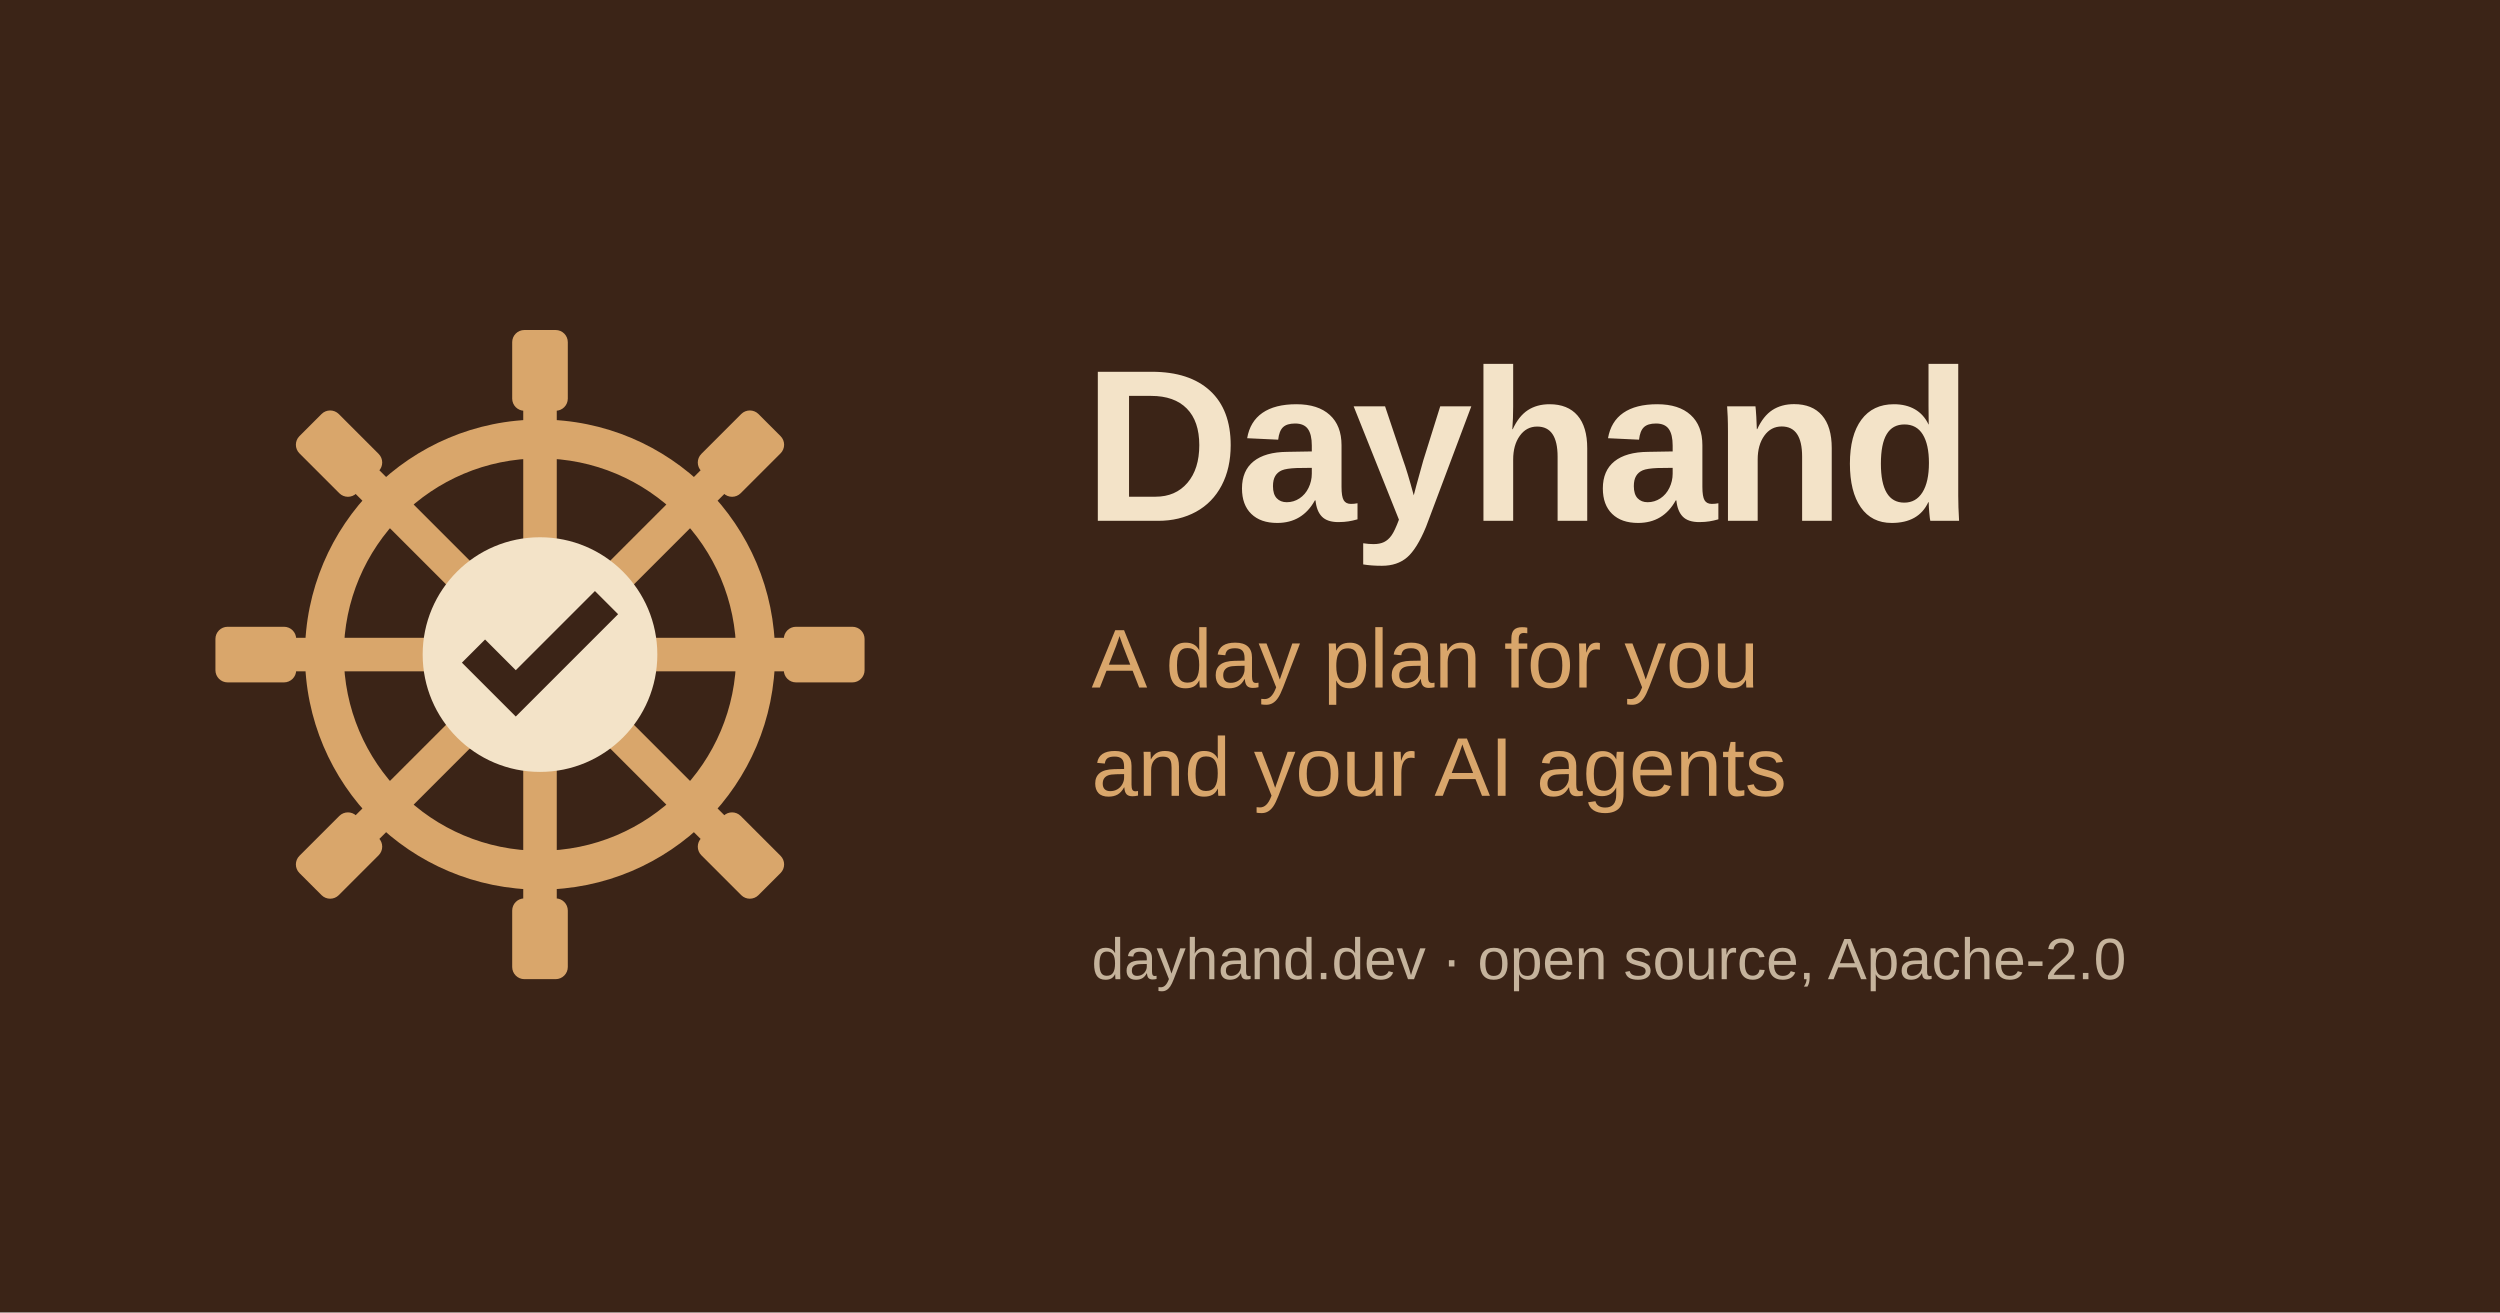
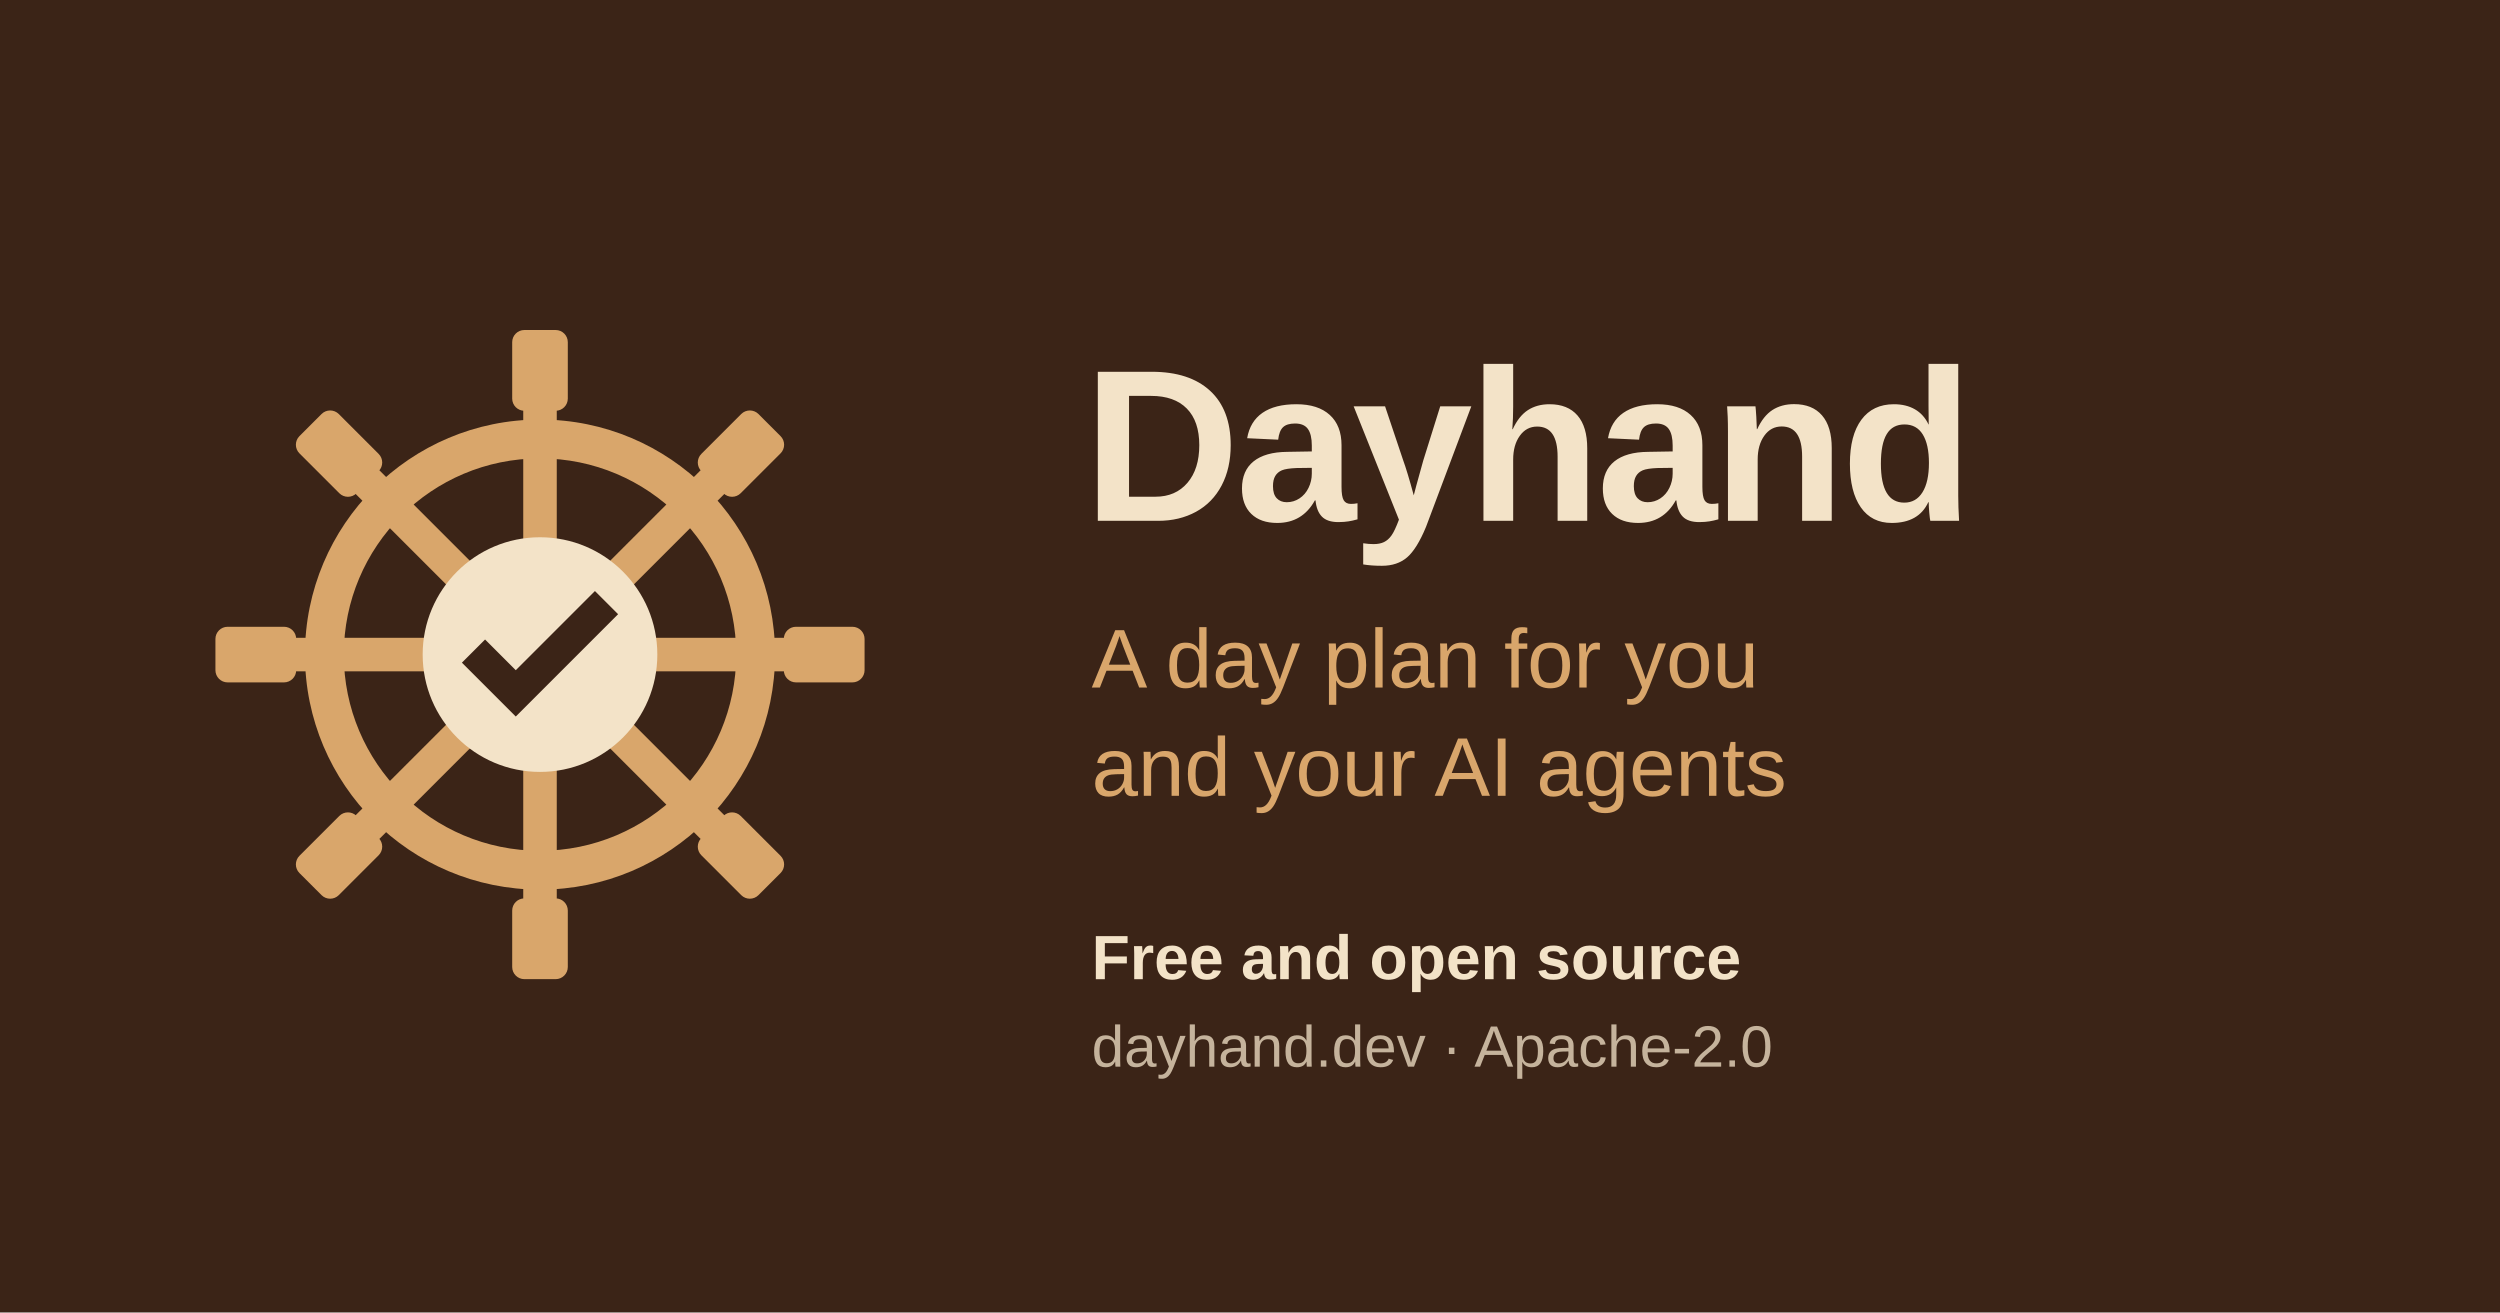
<svg xmlns="http://www.w3.org/2000/svg" viewBox="0 0 1200 630" width="1200" height="630">
  <rect width="1200" height="630" fill="#3B2417" />
  <g transform="translate(80 135) scale(0.35)">
    <g id="mark">
      <path id="wheel" fill="#D9A66B" d="M834.35,512 A322.35,322.35 0 0,1 189.65,512 A322.35,322.35 0 0,1 834.35,512 Z M781.06,512 A269.06,269.06 0 0,0 242.94,512 A269.06,269.06 0 0,0 781.06,512 Z M658.29,489.01 L856.82,489.01 L856.82,534.99 L658.29,534.99 Z M863.09,473.86 L940.41,473.86 A16.72,16.72 0 0,1 957.13,490.58 L957.13,533.42 A16.72,16.72 0 0,1 940.41,550.14 L863.09,550.14 A16.72,16.72 0 0,1 846.37,533.42 L846.37,490.58 A16.72,16.72 0 0,1 863.09,473.86 Z M631.69,599.18 L772.08,739.57 L739.57,772.08 L599.18,631.69 Z M787.22,733.29 L841.9,787.96 A16.72,16.72 0 0,1 841.9,811.61 L811.61,841.9 A16.72,16.72 0 0,1 787.96,841.9 L733.29,787.22 A16.72,16.72 0 0,1 733.29,763.58 L763.58,733.29 A16.72,16.72 0 0,1 787.22,733.29 Z M534.99,658.29 L534.99,856.82 L489.01,856.82 L489.01,658.29 Z M550.14,863.09 L550.14,940.41 A16.72,16.72 0 0,1 533.42,957.13 L490.58,957.13 A16.72,16.72 0 0,1 473.86,940.41 L473.86,863.09 A16.72,16.72 0 0,1 490.58,846.37 L533.42,846.37 A16.72,16.72 0 0,1 550.14,863.09 Z M424.82,631.69 L284.43,772.08 L251.92,739.57 L392.31,599.18 Z M290.71,787.22 L236.04,841.9 A16.72,16.72 0 0,1 212.39,841.9 L182.1,811.61 A16.72,16.72 0 0,1 182.1,787.96 L236.78,733.29 A16.72,16.72 0 0,1 260.42,733.29 L290.71,763.58 A16.72,16.72 0 0,1 290.71,787.22 Z M365.71,534.99 L167.18,534.99 L167.18,489.01 L365.71,489.01 Z M160.91,550.14 L83.59,550.14 A16.72,16.72 0 0,1 66.87,533.42 L66.87,490.58 A16.72,16.72 0 0,1 83.59,473.86 L160.91,473.86 A16.72,16.72 0 0,1 177.63,490.58 L177.63,533.42 A16.72,16.72 0 0,1 160.91,550.14 Z M392.31,424.82 L251.92,284.43 L284.43,251.92 L424.82,392.31 Z M236.78,290.71 L182.1,236.04 A16.72,16.72 0 0,1 182.1,212.39 L212.39,182.1 A16.72,16.72 0 0,1 236.04,182.1 L290.71,236.78 A16.72,16.72 0 0,1 290.71,260.42 L260.42,290.71 A16.72,16.72 0 0,1 236.78,290.71 Z M489.01,365.71 L489.01,167.18 L534.99,167.18 L534.99,365.71 Z M473.86,160.91 L473.86,83.59 A16.72,16.72 0 0,1 490.58,66.87 L533.42,66.87 A16.72,16.72 0 0,1 550.14,83.59 L550.14,160.91 A16.72,16.72 0 0,1 533.42,177.63 L490.58,177.63 A16.72,16.72 0 0,1 473.86,160.91 Z M599.18,392.31 L739.57,251.92 L772.08,284.43 L631.69,424.82 Z M733.29,236.78 L787.96,182.1 A16.72,16.72 0 0,1 811.61,182.1 L841.9,212.39 A16.72,16.72 0 0,1 841.9,236.04 L787.22,290.71 A16.72,16.72 0 0,1 763.58,290.71 L733.29,260.42 A16.72,16.72 0 0,1 733.29,236.78 Z" />
      <path id="hub" fill="#F3E3C8" d="M672.91,512 A160.91,160.91 0 0,1 351.09,512 A160.91,160.91 0 0,1 672.91,512 Z" />
      <path id="check" fill="#3B2417" d="M478.77,596.95 L404.9,523.08 L436.66,491.31 L478.77,533.42 L587.34,424.86 L619.1,456.62 Z" />
    </g>
  </g>
  <g font-family="-apple-system, 'SF Pro Display', 'Helvetica Neue', Arial, sans-serif">
    <text x="520" y="250" fill="#F3E3C8" font-size="104" font-weight="700" letter-spacing="-2">Dayhand</text>
    <text x="524" y="330" fill="#D9A66B" font-size="40" font-weight="500">A day plan for you</text>
    <text x="524" y="382" fill="#D9A66B" font-size="40" font-weight="500">and your AI agents</text>
-     <text x="524" y="470" fill="#F3E3C8" fill-opacity="0.75" font-size="28">dayhand.dev · open source, Apache-2.0</text>
+     <text x="524" y="470" fill="#F3E3C8" font-size="30" font-weight="600">Free and open source</text>
+     <text x="524" y="512" fill="#F3E3C8" fill-opacity="0.75" font-size="28">dayhand.dev · Apache-2.0</text>
  </g>
</svg>
